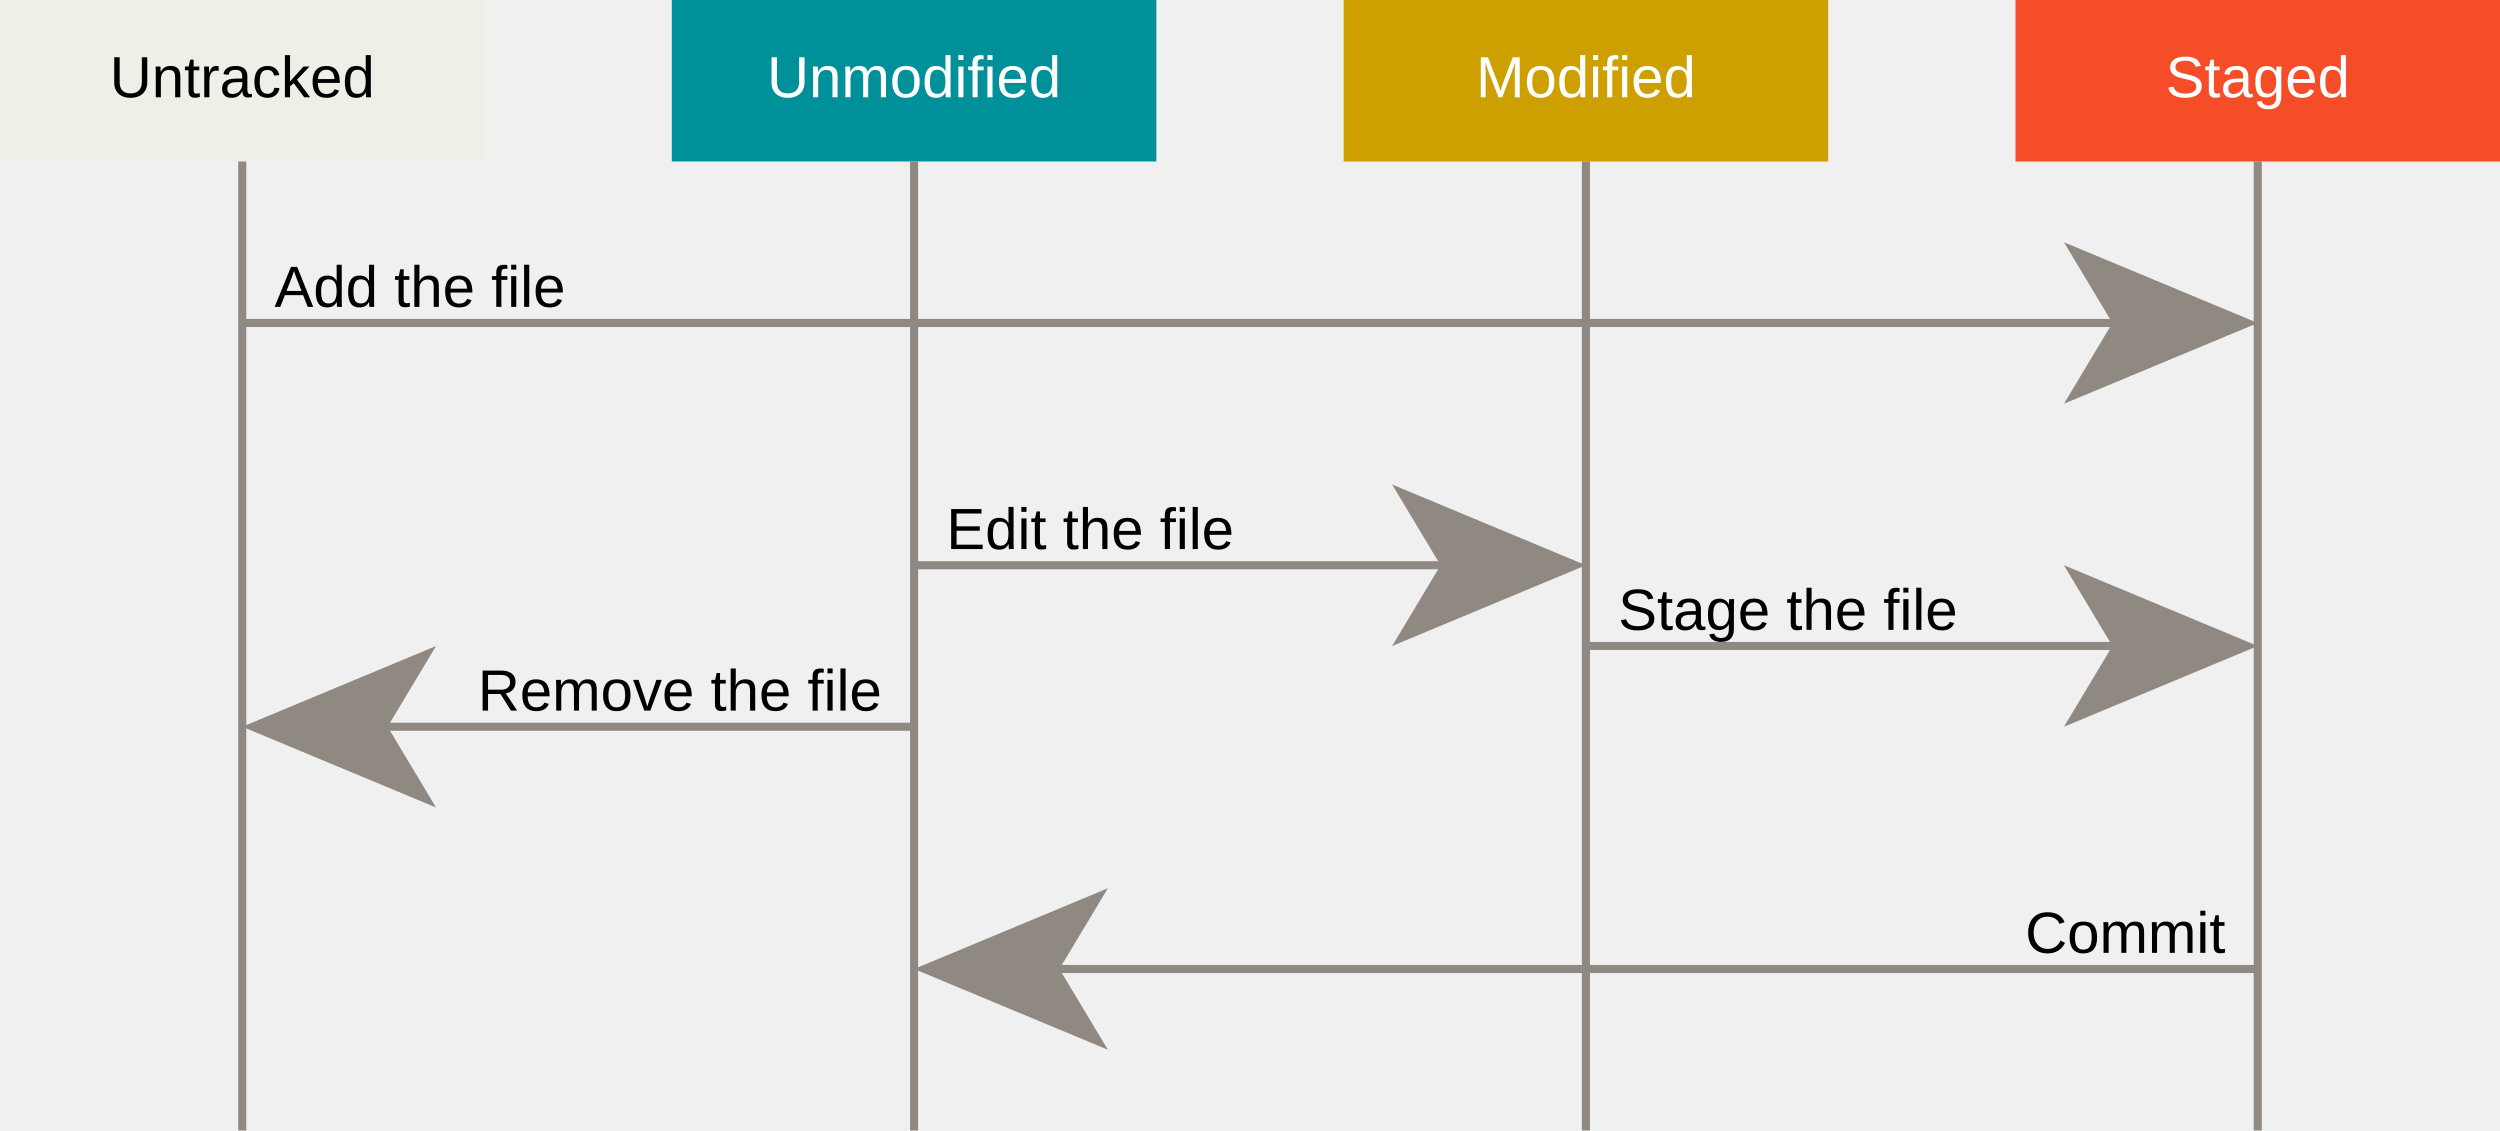
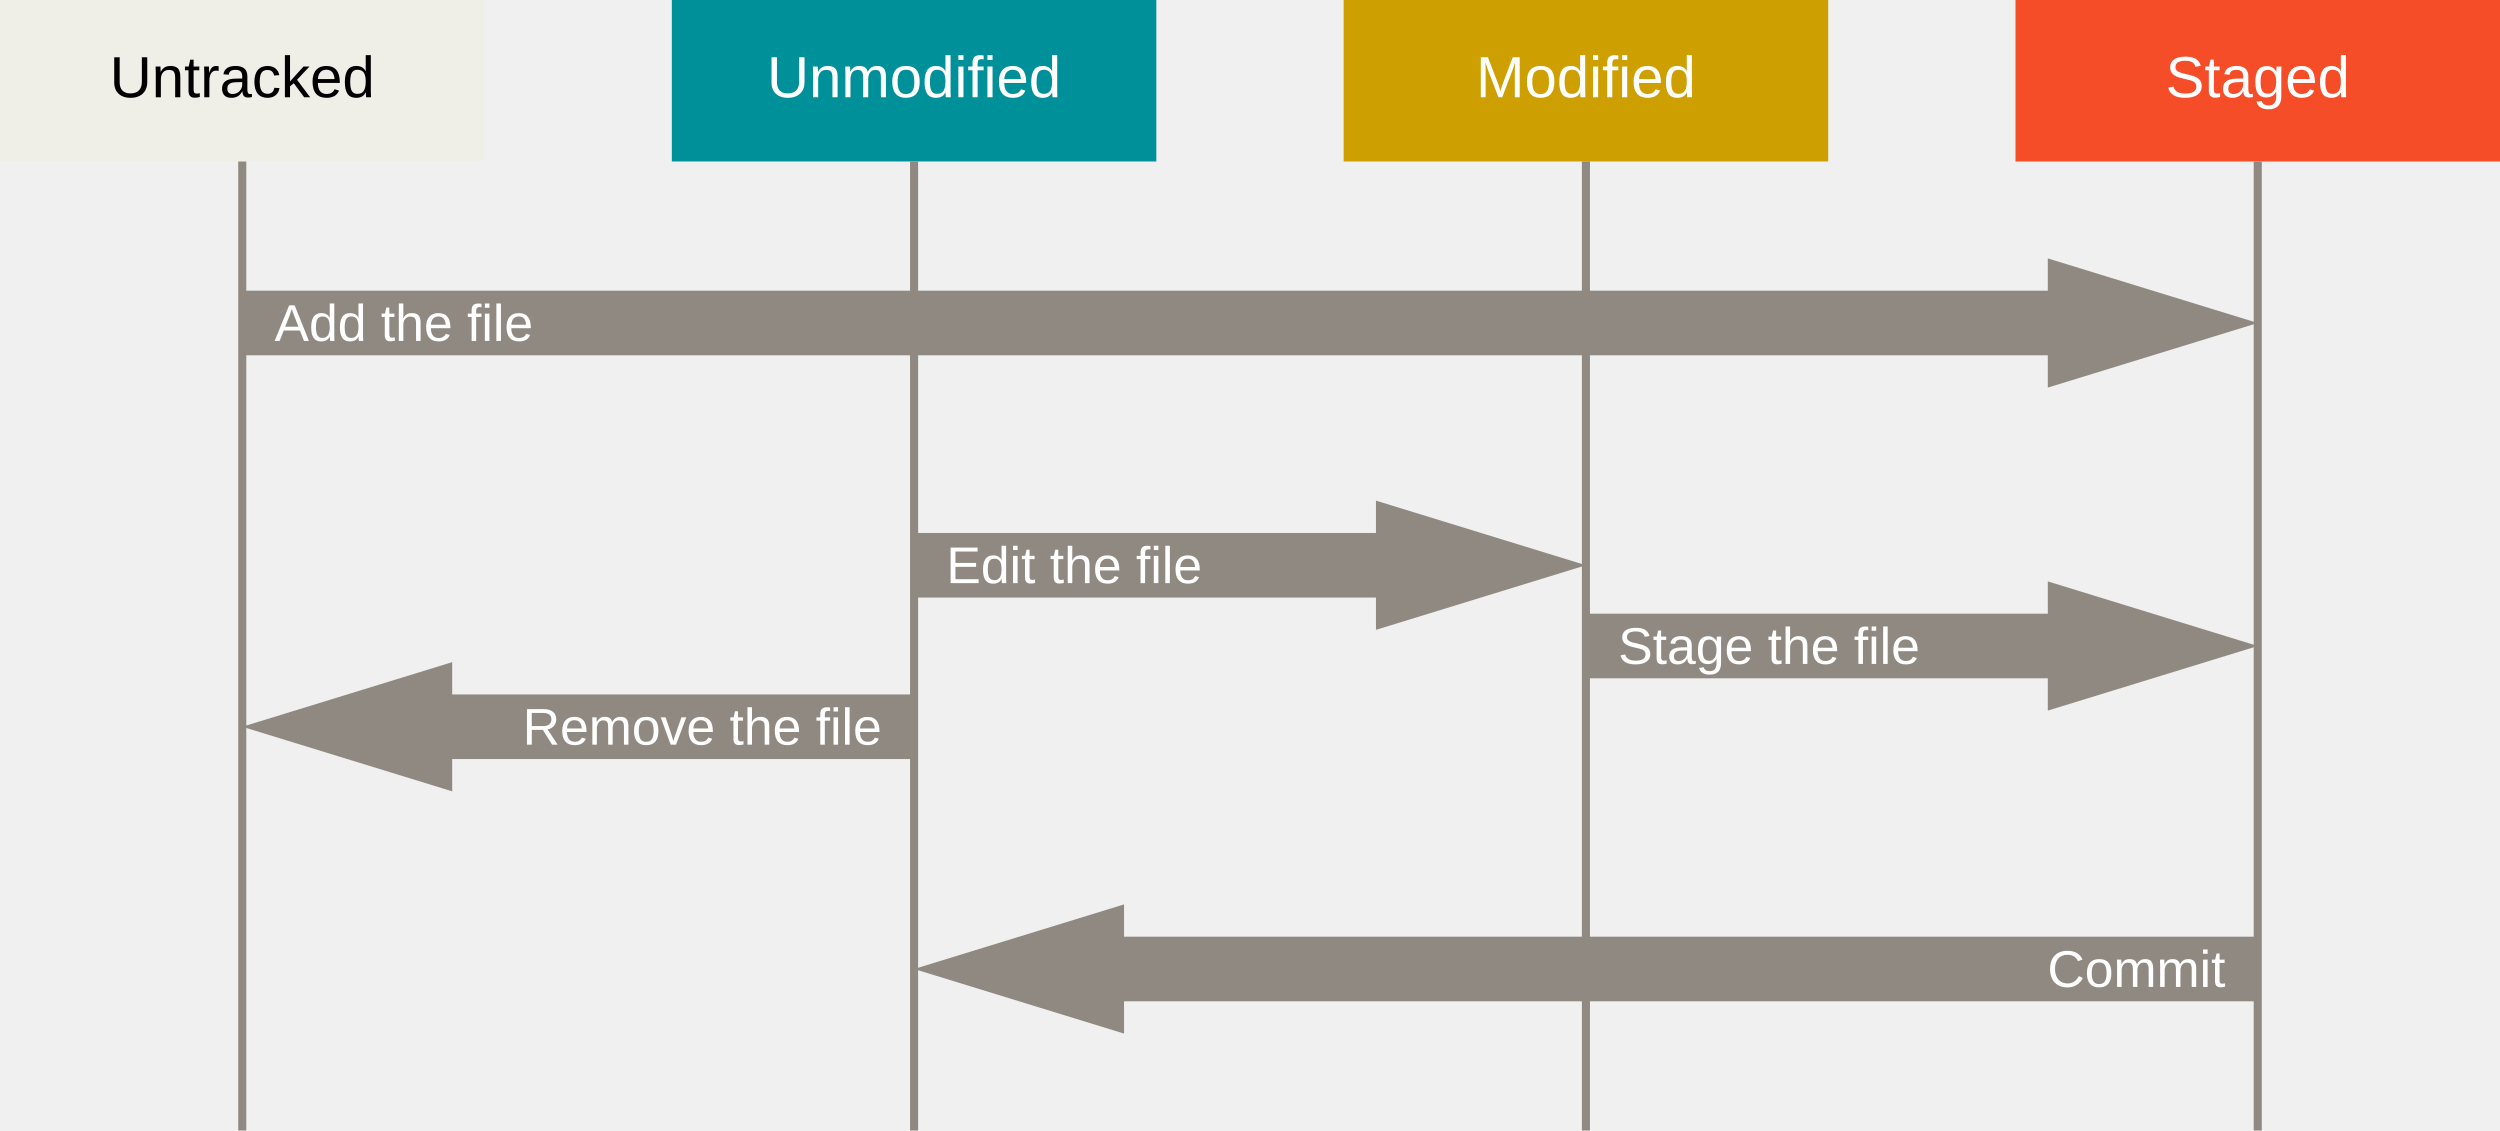
<svg xmlns="http://www.w3.org/2000/svg" id="svg7076" version="1.1" width="1548" height="700">
  <g id="layer1">
    <g id="02---lifecycle">
      <g id="rectangles">
        <g id="untracked">
          <rect x="0" y="0" width="300" height="100" fill="#efefe7" />
          <text x="150" y="50" font-family="Arial" font-size="36" fill="black" text-anchor="middle" dominant-baseline="middle">Untracked</text>
        </g>
        <g id="unmodified" transform="translate(416, 0)">
          <rect x="0" y="0" width="300" height="100" fill="#00909a" />
          <text x="150" y="50" font-family="Arial" font-size="36" fill="white" text-anchor="middle" dominant-baseline="middle">Unmodified</text>
        </g>
        <g id="modified" transform="translate(832, 0)">
          <rect x="0" y="0" width="300" height="100" fill="#cd9f00" />
          <text x="150" y="50" font-family="Arial" font-size="36" fill="white" text-anchor="middle" dominant-baseline="middle">Modified</text>
        </g>
        <g id="modified" transform="translate(1248, 0)">
          <rect x="0" y="0" width="300" height="100" fill="#f44d27" />
          <text x="150" y="50" font-family="Arial" font-size="36" fill="white" text-anchor="middle" dominant-baseline="middle">Staged</text>
        </g>
      </g>
      <g id="lines">
        <line x1="150" y1="100" x2="150" y2="700" stroke="#8f8981" stroke-width="5" />
        <line x1="566" y1="100" x2="566" y2="700" stroke="#8f8981" stroke-width="5" />
        <line x1="982" y1="100" x2="982" y2="700" stroke="#8f8981" stroke-width="5" />
        <line x1="1398" y1="100" x2="1398" y2="700" stroke="#8f8981" stroke-width="5" />
      </g>
      <g id="Add-the-file" transform="translate(150, 200)">
-         <line x1="0" y1="0" x2="1238" y2="0" stroke="#8f8981" stroke-width="5" />
+         <line x1="0" y1="0" x2="1168" y2="0" stroke="#8f8981" stroke-width="40" />
        <g transform="translate(1248, 0)">
-           <polygon points="0,0 -120,-50 -90,0 -120,50" fill="#8f8981" />
+           <polygon points="0,0 -130,-40 -130,40" fill="#8f8981" />
        </g>
-         <text x="20" y="-10" font-family="Arial" font-size="36" fill="black" text-anchor="start" dominant-baseline="Auto">Add the file</text>
+         <text x="20" y="0" font-family="Arial" font-size="32" fill="white" text-anchor="start" dominant-baseline="central">
+      Add the file
+     </text>
      </g>
      <g id="Edit-the-file" transform="translate(566, 350)">
-         <line x1="0" y1="0" x2="406" y2="0" stroke="#8f8981" stroke-width="5" />
+         <line x1="0" y1="0" x2="336" y2="0" stroke="#8f8981" stroke-width="40" />
        <g transform="translate(416, 0)">
-           <polygon points="0,0 -120,-50 -90,0 -120,50" fill="#8f8981" />
+           <polygon points="0,0 -130,-40 -130,40" fill="#8f8981" />
        </g>
-         <text x="20" y="-10" font-family="Arial" font-size="36" fill="black" text-anchor="start" dominant-baseline="Auto">Edit the file</text>
+         <text x="20" y="0" font-family="Arial" font-size="32" fill="white" text-anchor="start" dominant-baseline="central">
+      Edit the file
+     </text>
      </g>
      <g id="Stage-the-file" transform="translate(982, 400)">
-         <line x1="0" y1="0" x2="406" y2="0" stroke="#8f8981" stroke-width="5" />
+         <line x1="0" y1="0" x2="336" y2="0" stroke="#8f8981" stroke-width="40" />
        <g transform="translate(416, 0)">
-           <polygon points="0,0 -120,-50 -90,0 -120,50" fill="#8f8981" />
+           <polygon points="0,0 -130,-40 -130,40" fill="#8f8981" />
        </g>
-         <text x="20" y="-10" font-family="Arial" font-size="36" fill="black" text-anchor="start" dominant-baseline="Auto">Stage the file</text>
+         <text x="20" y="0" font-family="Arial" font-size="32" fill="white" text-anchor="start" dominant-baseline="central">
+      Stage the file
+     </text>
      </g>
      <g id="Remove-the-file" transform="translate(150, 450)">
-         <line x1="10" y1="0" x2="416" y2="0" stroke="#8f8981" stroke-width="5" />
+         <line x1="80" y1="0" x2="416" y2="0" stroke="#8f8981" stroke-width="40" />
        <g transform="translate(0, 0)">
-           <polygon points="0,0 120,-50 90,0 120,50" fill="#8f8981" />
+           <polygon points="0,0 130,-40 130,40" fill="#8f8981" />
        </g>
-         <text x="396" y="-10" font-family="Arial" font-size="36" fill="black" text-anchor="end" dominant-baseline="Auto">Remove the file</text>
+         <text x="396" y="0" font-family="Arial" font-size="32" fill="white" text-anchor="end" dominant-baseline="central">
+      Remove the file
+     </text>
      </g>
      <g id="Commit" transform="translate(566, 600)">
-         <line x1="30" y1="0" x2="832" y2="0" stroke="#8f8981" stroke-width="5" />
+         <line x1="80" y1="0" x2="832" y2="0" stroke="#8f8981" stroke-width="40" />
        <g transform="translate(0, 0)">
-           <polygon points="0,0 120,-50 90,0 120,50" fill="#8f8981" />
+           <polygon points="0,0 130,-40 130,40" fill="#8f8981" />
        </g>
-         <text x="812" y="-10" font-family="Arial" font-size="36" fill="black" text-anchor="end" dominant-baseline="Auto">Commit</text>
+         <text x="812" y="0" font-family="Arial" font-size="32" fill="white" text-anchor="end" dominant-baseline="central">
+      Commit
+     </text>
      </g>
    </g>
  </g>
</svg>
